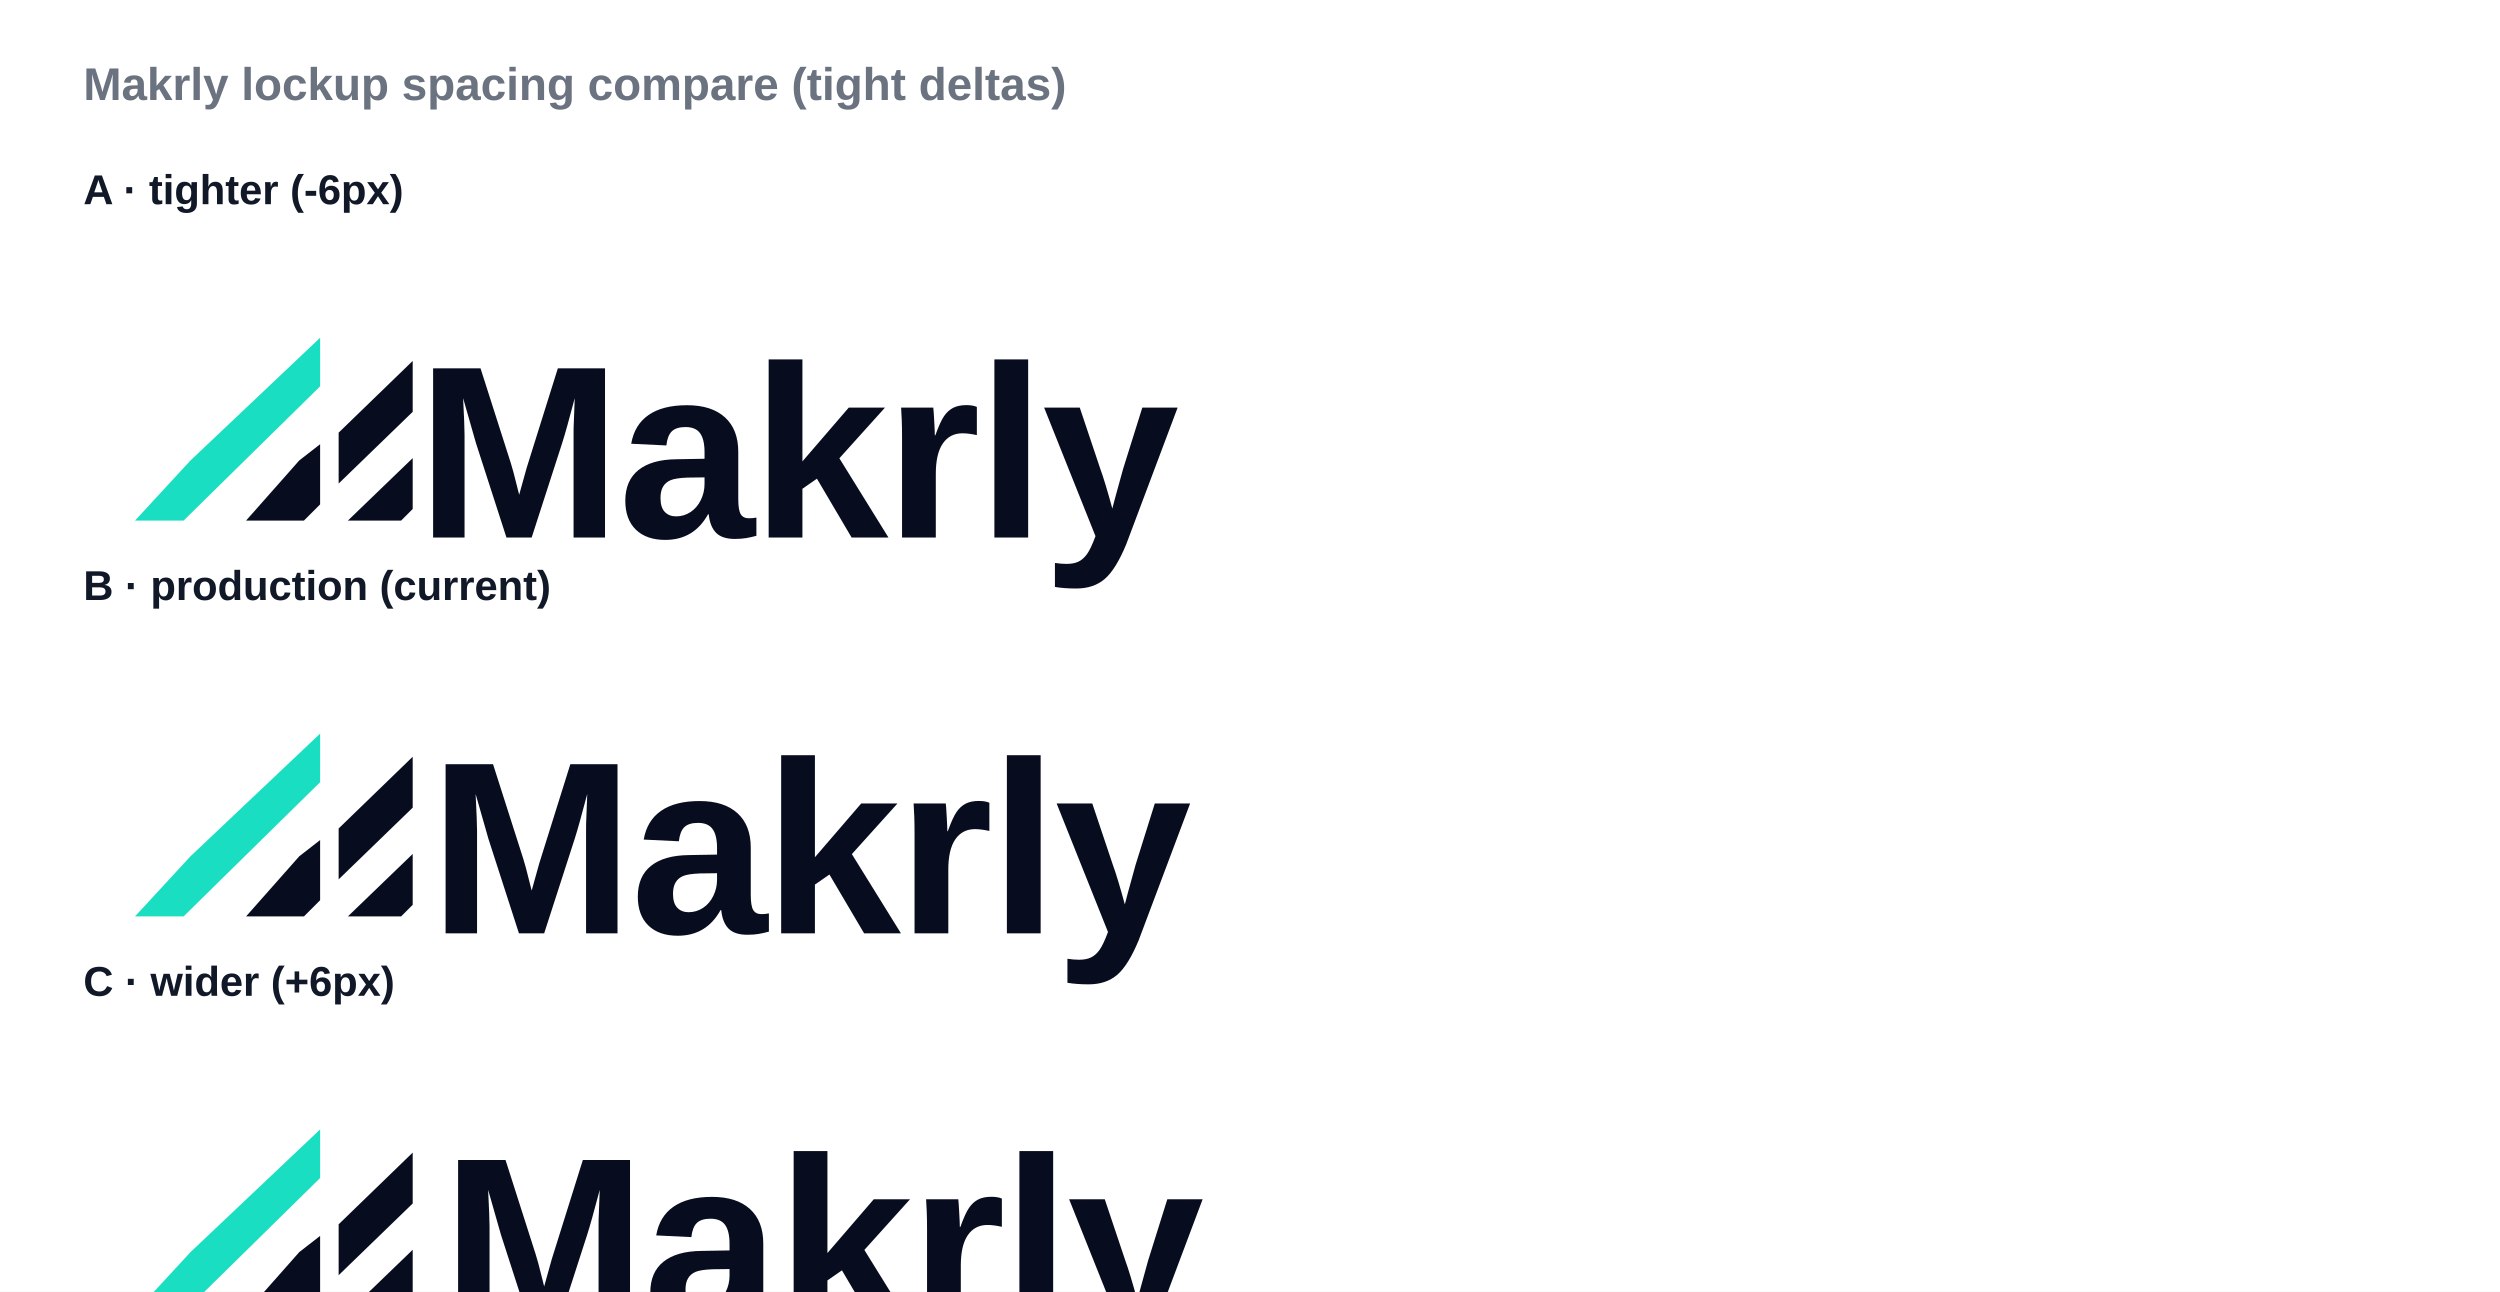
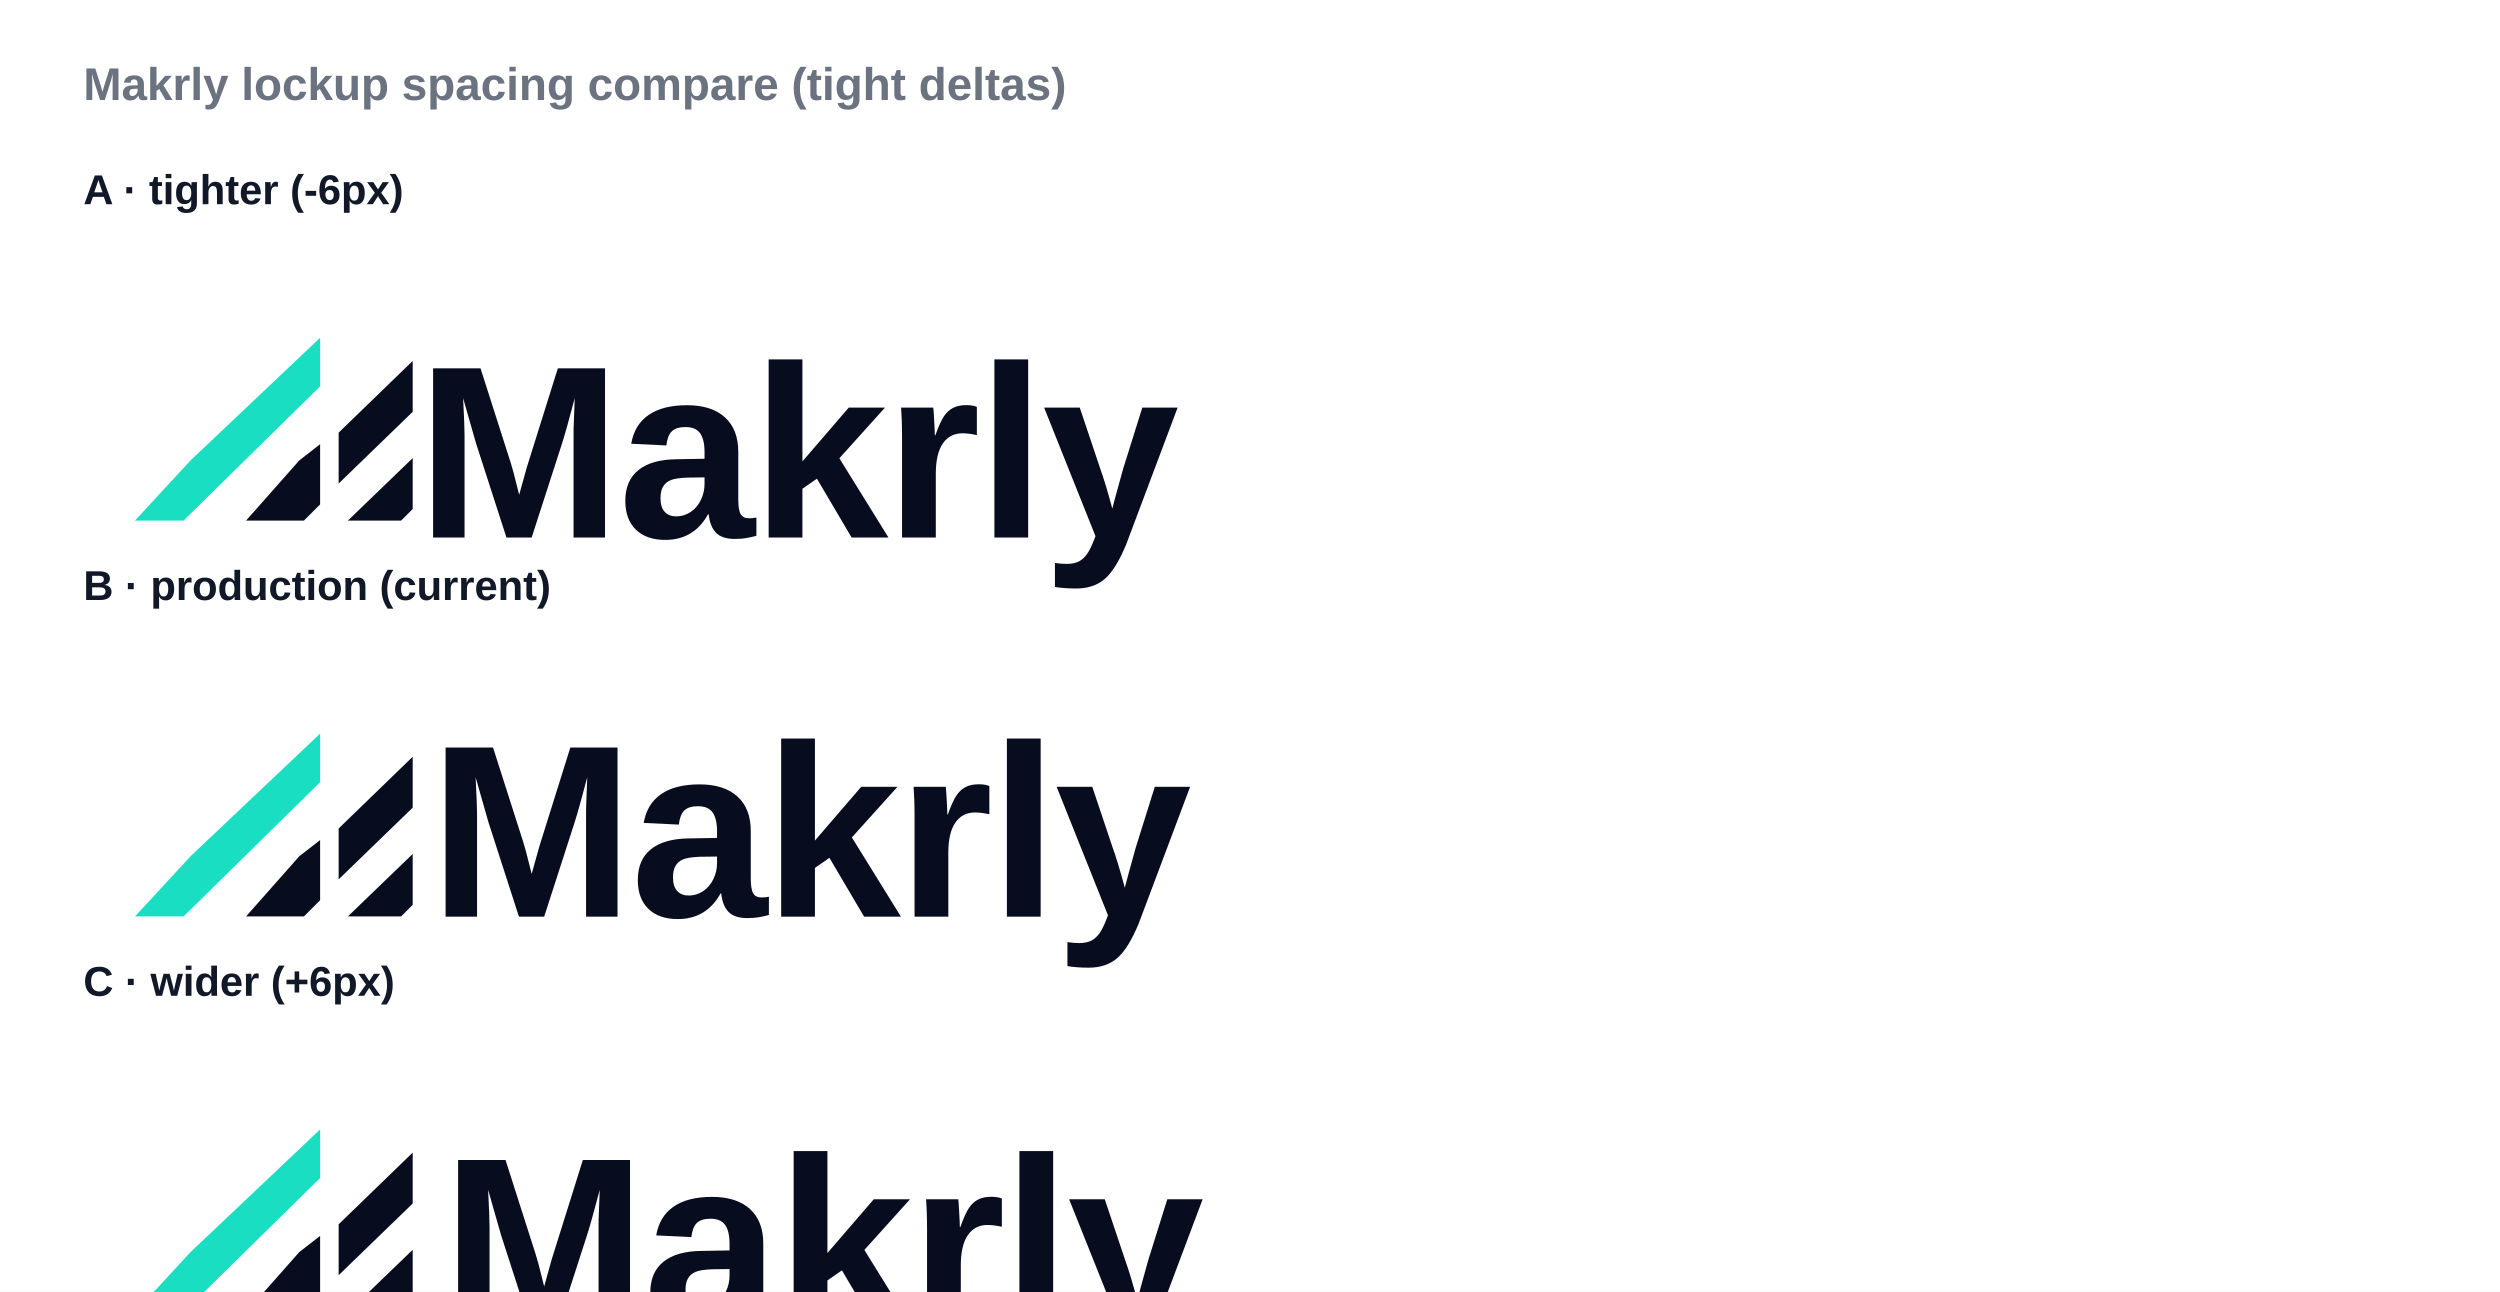
<svg xmlns="http://www.w3.org/2000/svg" viewBox="0 0 1200 620" role="img" aria-label="Makrly horizontal lockup spacing comparison">
  <rect width="1200" height="620" fill="#ffffff" />
  <text x="40" y="48" fill="#6b7280" font-family="Arial, Helvetica, sans-serif" font-size="22" font-weight="700">Makrly lockup spacing compare (tight deltas)</text>
  <text x="40" y="98" fill="#111827" font-family="Arial, Helvetica, sans-serif" font-size="20" font-weight="700">A · tighter (-6px)</text>
  <g transform="translate(40,112)">
    <g transform="translate(8,10)">
      <g transform="scale(0.14)">
        <path d="M754.7 286.6 L310.4 707.1 L120.0 913.4 L286.6 913.4 L754.7 453.2 Z" fill="#19DEC1" />
        <path d="M1072.1 366.0 L818.2 611.9 L818.2 786.4 L1072.1 540.5 Z" fill="#070D1F" />
        <path d="M754.7 651.6 L683.3 707.1 L500.8 913.4 L699.2 913.4 L754.7 857.9 Z" fill="#070D1F" />
        <path d="M1072.1 699.2 L849.9 913.4 L1032.4 913.4 L1072.1 873.7 Z" fill="#070D1F" />
      </g>
      <text x="152" y="136" fill="#070D1F" font-family="Arial, Helvetica, sans-serif" font-size="118" font-weight="600" letter-spacing="-1.6">Makrly</text>
    </g>
  </g>
  <text x="40" y="288" fill="#111827" font-family="Arial, Helvetica, sans-serif" font-size="20" font-weight="700">B · production (current)</text>
  <g transform="translate(40,302)">
    <g transform="translate(8,10)">
      <g transform="scale(0.14)">
        <path d="M754.7 286.6 L310.4 707.1 L120.0 913.4 L286.6 913.4 L754.7 453.2 Z" fill="#19DEC1" />
        <path d="M1072.1 366.0 L818.2 611.9 L818.2 786.4 L1072.1 540.5 Z" fill="#070D1F" />
        <path d="M754.7 651.6 L683.3 707.1 L500.8 913.4 L699.2 913.4 L754.7 857.9 Z" fill="#070D1F" />
        <path d="M1072.1 699.2 L849.9 913.4 L1032.4 913.4 L1072.1 873.7 Z" fill="#070D1F" />
      </g>
-       <text x="158" y="136" fill="#070D1F" font-family="Arial, Helvetica, sans-serif" font-size="118" font-weight="600" letter-spacing="-1.6">Makrly</text>
+       <text x="158" y="128" fill="#070D1F" font-family="Arial, Helvetica, sans-serif" font-size="118" font-weight="600" letter-spacing="-1.6">Makrly</text>
    </g>
  </g>
  <text x="40" y="478" fill="#111827" font-family="Arial, Helvetica,sans-serif" font-size="20" font-weight="700">C · wider (+6px)</text>
  <g transform="translate(40,492)">
    <g transform="translate(8,10)">
      <g transform="scale(0.14)">
        <path d="M754.7 286.6 L310.4 707.1 L120.0 913.4 L286.6 913.4 L754.7 453.2 Z" fill="#19DEC1" />
        <path d="M1072.1 366.0 L818.2 611.9 L818.2 786.4 L1072.1 540.5 Z" fill="#070D1F" />
        <path d="M754.7 651.6 L683.3 707.1 L500.8 913.4 L699.2 913.4 L754.7 857.9 Z" fill="#070D1F" />
        <path d="M1072.1 699.2 L849.9 913.4 L1032.4 913.4 L1072.1 873.7 Z" fill="#070D1F" />
      </g>
      <text x="164" y="136" fill="#070D1F" font-family="Arial, Helvetica, sans-serif" font-size="118" font-weight="600" letter-spacing="-1.6">Makrly</text>
    </g>
  </g>
</svg>
